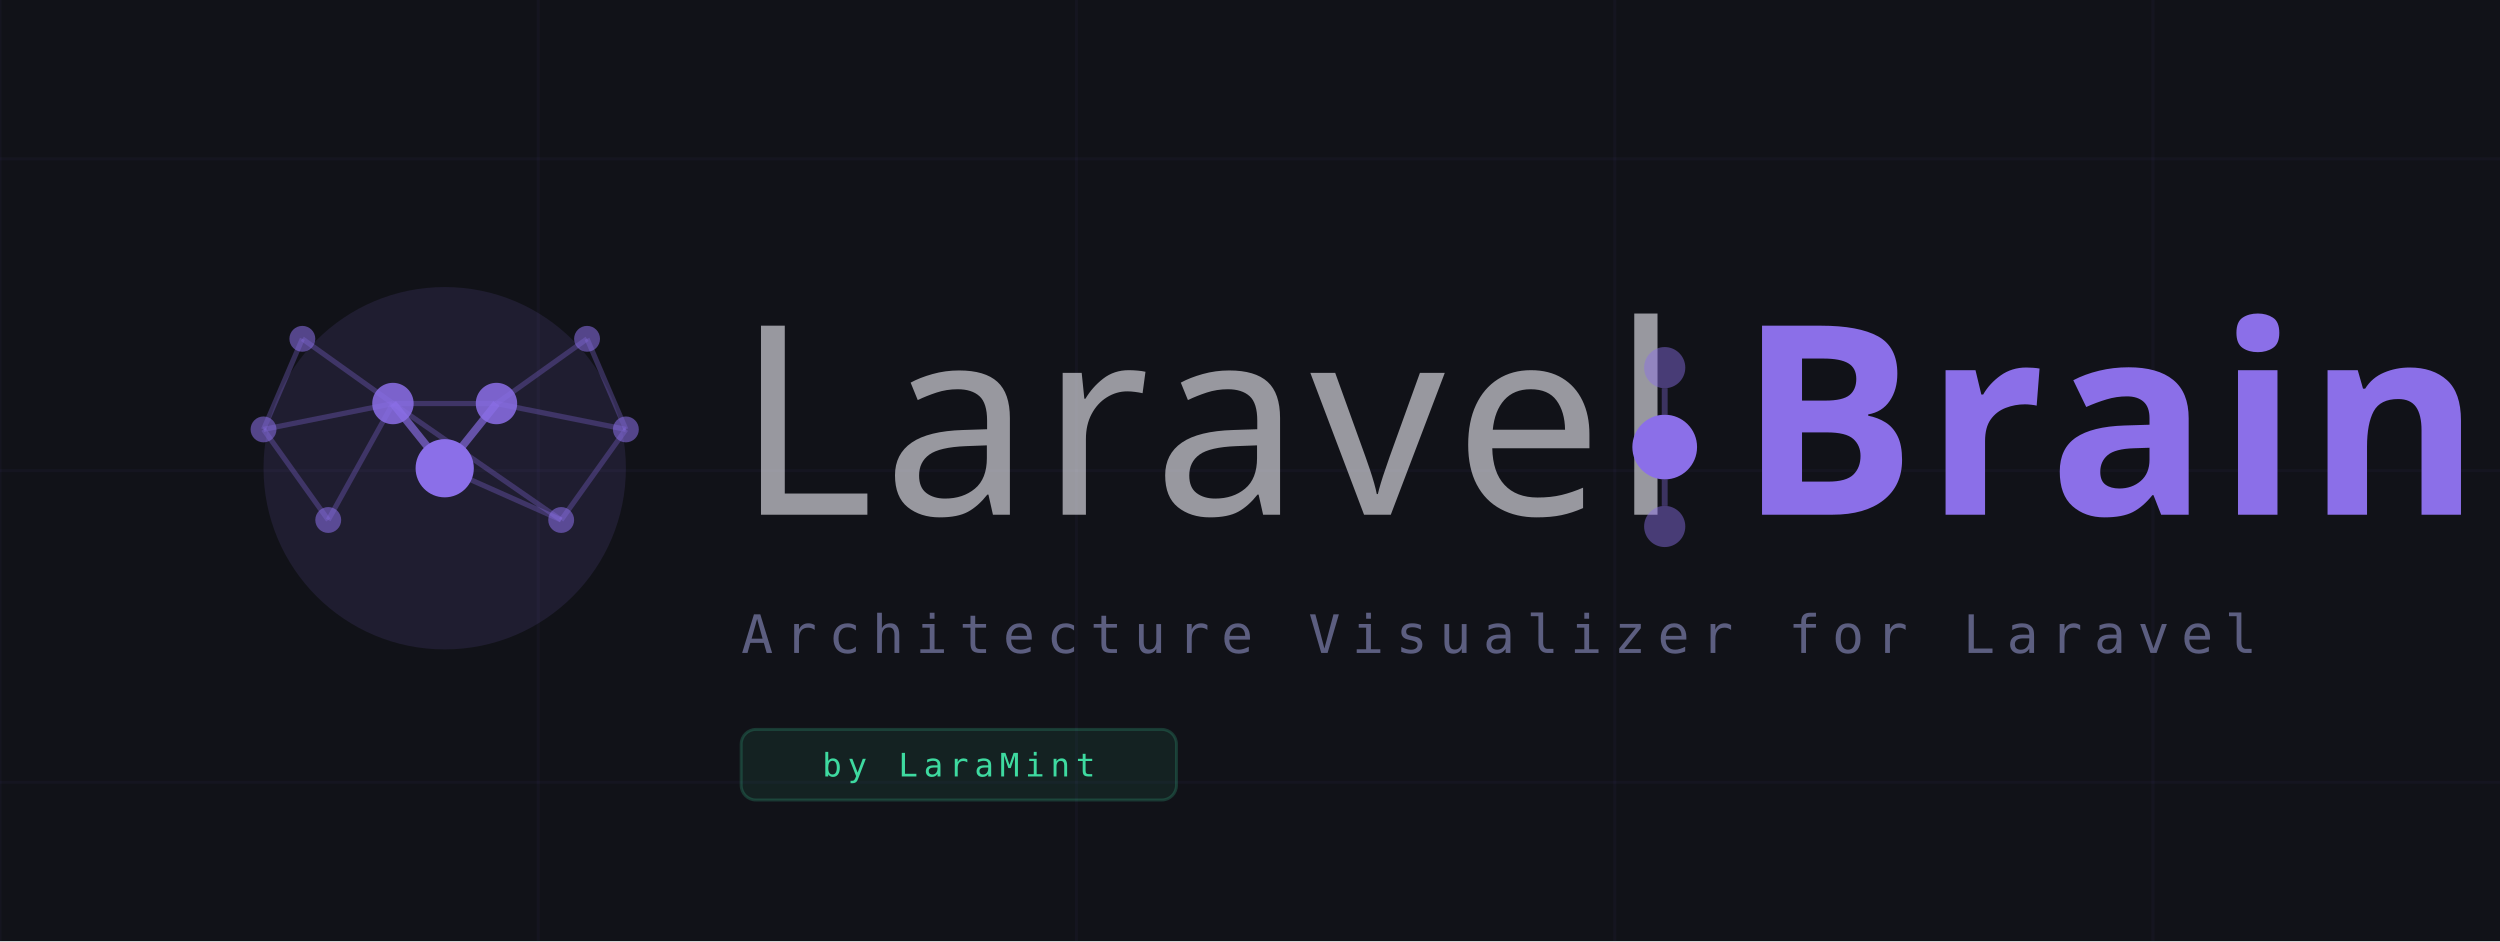
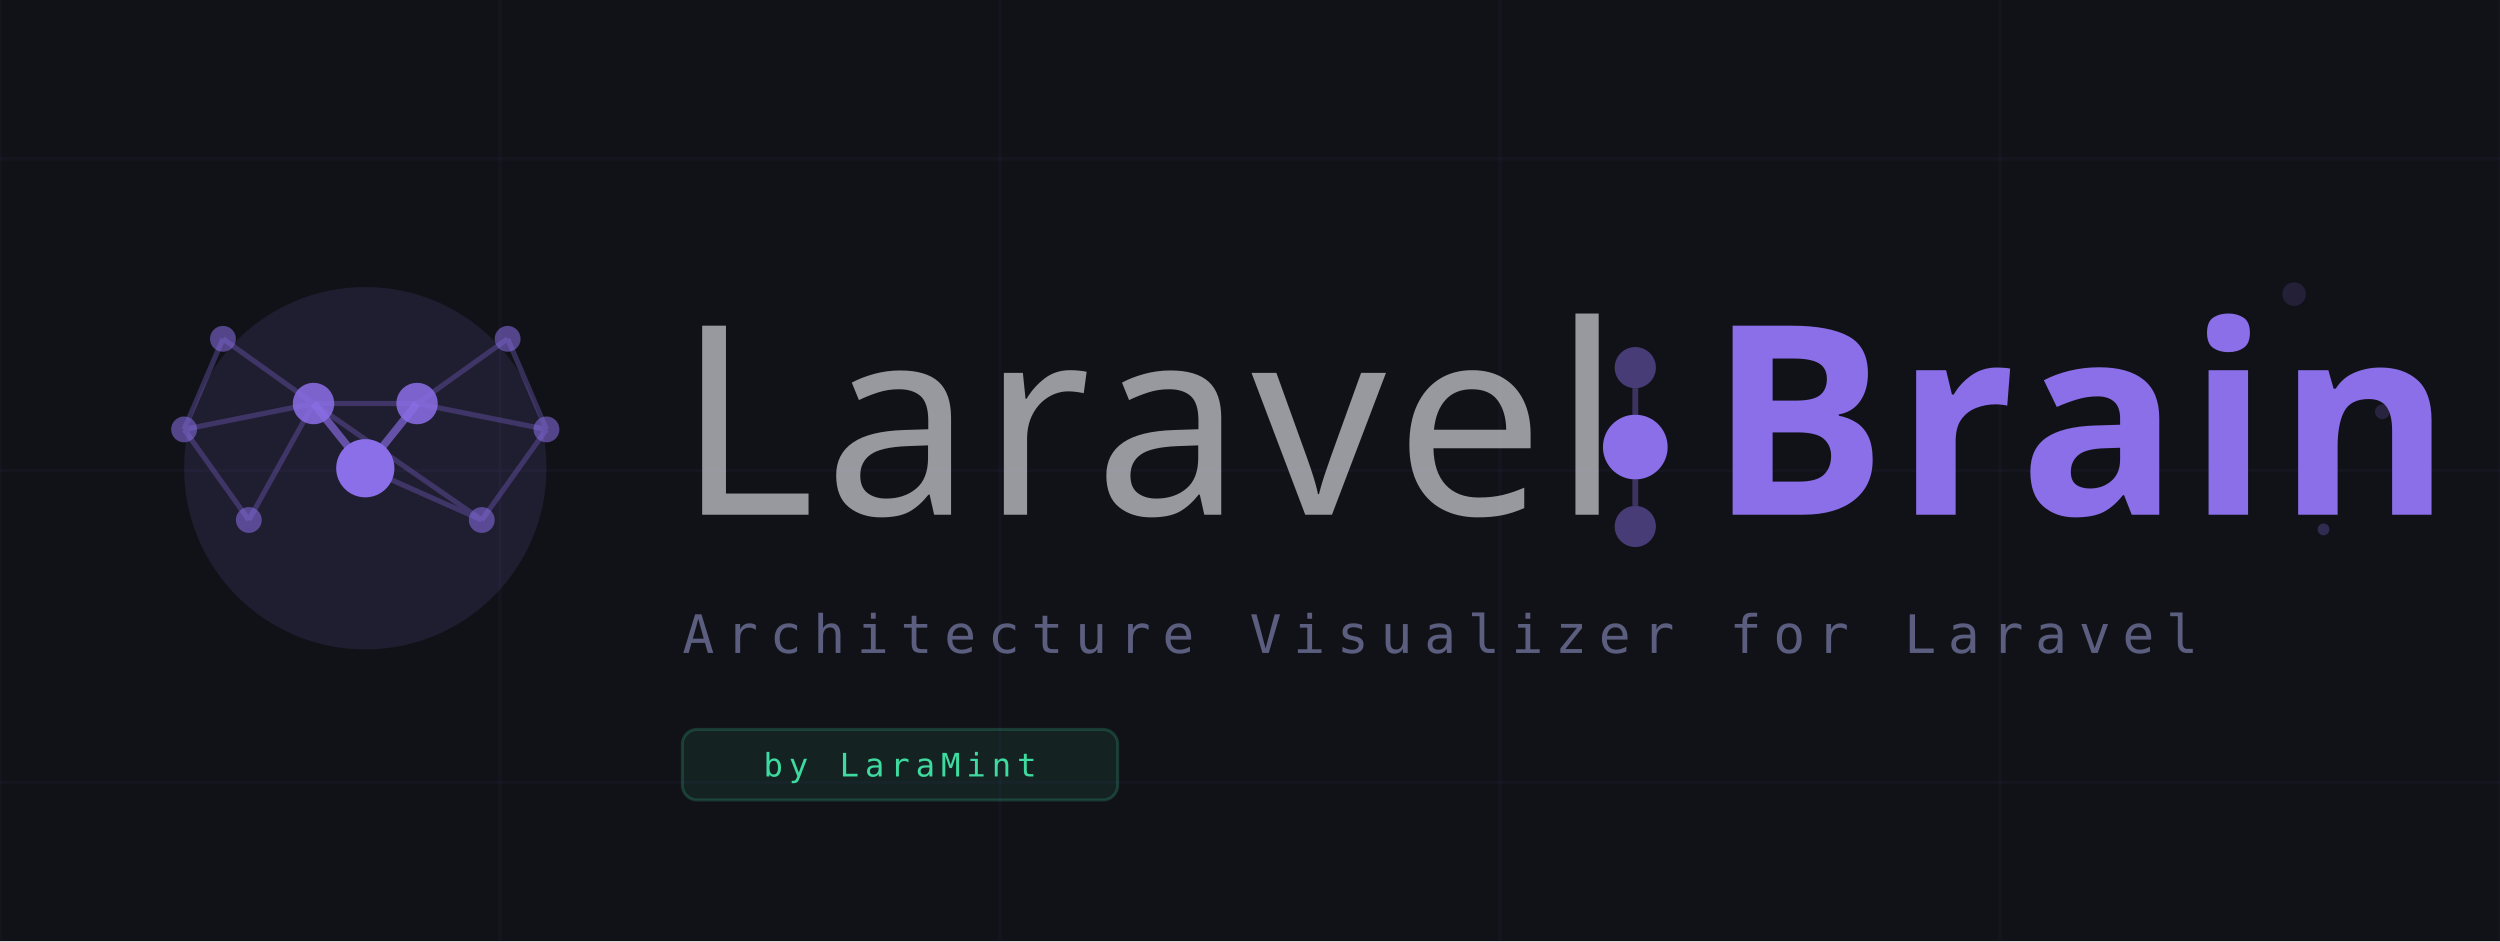
- <svg xmlns="http://www.w3.org/2000/svg" data-export="laravel-brain-readme-banner.svg" width="100%" viewBox="0 0 850 320" fill="none" data-om-id="jsx:/Inline Babel script:13827:246:9" style="display: block;">
-   <rect width="850" height="320" fill="#111218" data-om-id="jsx:/Inline Babel script:13965:247:11" />
-   <line x1="0" y1="0" x2="0" y2="320" stroke="#8B6FE8" stroke-opacity="0.04" stroke-width="1" data-om-id="jsx:/Inline Babel script:14083:249:37" />
-   <line x1="183" y1="0" x2="183" y2="320" stroke="#8B6FE8" stroke-opacity="0.04" stroke-width="1" data-om-id="jsx:/Inline Babel script:14083:249:37" />
-   <line x1="366" y1="0" x2="366" y2="320" stroke="#8B6FE8" stroke-opacity="0.04" stroke-width="1" data-om-id="jsx:/Inline Babel script:14083:249:37" />
-   <line x1="549" y1="0" x2="549" y2="320" stroke="#8B6FE8" stroke-opacity="0.04" stroke-width="1" data-om-id="jsx:/Inline Babel script:14083:249:37" />
-   <line x1="732" y1="0" x2="732" y2="320" stroke="#8B6FE8" stroke-opacity="0.04" stroke-width="1" data-om-id="jsx:/Inline Babel script:14083:249:37" />
-   <line x1="915" y1="0" x2="915" y2="320" stroke="#8B6FE8" stroke-opacity="0.04" stroke-width="1" data-om-id="jsx:/Inline Babel script:14083:249:37" />
-   <line x1="1098" y1="0" x2="1098" y2="320" stroke="#8B6FE8" stroke-opacity="0.04" stroke-width="1" data-om-id="jsx:/Inline Babel script:14083:249:37" />
-   <line x1="1281" y1="0" x2="1281" y2="320" stroke="#8B6FE8" stroke-opacity="0.04" stroke-width="1" data-om-id="jsx:/Inline Babel script:14083:249:37" />
-   <line x1="0" y1="54" x2="1280" y2="54" stroke="#8B6FE8" stroke-opacity="0.04" stroke-width="1" data-om-id="jsx:/Inline Babel script:14221:250:27" />
-   <line x1="0" y1="160" x2="1280" y2="160" stroke="#8B6FE8" stroke-opacity="0.04" stroke-width="1" data-om-id="jsx:/Inline Babel script:14221:250:27" />
-   <line x1="0" y1="266" x2="1280" y2="266" stroke="#8B6FE8" stroke-opacity="0.04" stroke-width="1" data-om-id="jsx:/Inline Babel script:14221:250:27" />
-   <g transform="translate(72, 80) scale(2.2)" data-om-id="jsx:/Inline Babel script:14379:252:11">
-     <circle cx="36" cy="36" r="28" fill="#8B6FE8" opacity="0.12" data-om-id="jsx:/Inline Babel script:14436:253:13" />
-     <line x1="14" y1="16" x2="8" y2="30" stroke="#8B6FE8" stroke-width="0.8" opacity="0.3" data-om-id="jsx:/Inline Babel script:14703:257:22" />
-     <line x1="8" y1="30" x2="18" y2="44" stroke="#8B6FE8" stroke-width="0.8" opacity="0.3" data-om-id="jsx:/Inline Babel script:14703:257:22" />
-     <line x1="14" y1="16" x2="28" y2="26" stroke="#8B6FE8" stroke-width="0.8" opacity="0.3" data-om-id="jsx:/Inline Babel script:14703:257:22" />
-     <line x1="8" y1="30" x2="28" y2="26" stroke="#8B6FE8" stroke-width="0.8" opacity="0.3" data-om-id="jsx:/Inline Babel script:14703:257:22" />
-     <line x1="18" y1="44" x2="28" y2="26" stroke="#8B6FE8" stroke-width="0.8" opacity="0.3" data-om-id="jsx:/Inline Babel script:14703:257:22" />
-     <line x1="28" y1="26" x2="36" y2="36" stroke="#8B6FE8" stroke-width="1.2" opacity="0.65" data-om-id="jsx:/Inline Babel script:14703:257:22" />
-     <line x1="28" y1="26" x2="44" y2="26" stroke="#8B6FE8" stroke-width="0.8" opacity="0.3" data-om-id="jsx:/Inline Babel script:14703:257:22" />
-     <line x1="36" y1="36" x2="44" y2="26" stroke="#8B6FE8" stroke-width="1.2" opacity="0.65" data-om-id="jsx:/Inline Babel script:14703:257:22" />
-     <line x1="36" y1="36" x2="54" y2="44" stroke="#8B6FE8" stroke-width="0.8" opacity="0.3" data-om-id="jsx:/Inline Babel script:14703:257:22" />
-     <line x1="44" y1="26" x2="58" y2="16" stroke="#8B6FE8" stroke-width="0.8" opacity="0.3" data-om-id="jsx:/Inline Babel script:14703:257:22" />
-     <line x1="44" y1="26" x2="64" y2="30" stroke="#8B6FE8" stroke-width="0.8" opacity="0.3" data-om-id="jsx:/Inline Babel script:14703:257:22" />
-     <line x1="58" y1="16" x2="64" y2="30" stroke="#8B6FE8" stroke-width="0.8" opacity="0.3" data-om-id="jsx:/Inline Babel script:14703:257:22" />
-     <line x1="64" y1="30" x2="54" y2="44" stroke="#8B6FE8" stroke-width="0.8" opacity="0.3" data-om-id="jsx:/Inline Babel script:14703:257:22" />
-     <line x1="54" y1="44" x2="28" y2="26" stroke="#8B6FE8" stroke-width="0.8" opacity="0.3" data-om-id="jsx:/Inline Babel script:14703:257:22" />
-     <circle cx="14" cy="16" r="2" fill="#8B6FE8" opacity="0.55" data-om-id="jsx:/Inline Babel script:14976:261:22" />
-     <circle cx="8" cy="30" r="2" fill="#8B6FE8" opacity="0.55" data-om-id="jsx:/Inline Babel script:14976:261:22" />
-     <circle cx="18" cy="44" r="2" fill="#8B6FE8" opacity="0.55" data-om-id="jsx:/Inline Babel script:14976:261:22" />
-     <circle cx="28" cy="26" r="3.2" fill="#8B6FE8" opacity="0.85" data-om-id="jsx:/Inline Babel script:14976:261:22" />
-     <circle cx="36" cy="36" r="4.5" fill="#8B6FE8" opacity="1" data-om-id="jsx:/Inline Babel script:14976:261:22" />
-     <circle cx="44" cy="26" r="3.2" fill="#8B6FE8" opacity="0.85" data-om-id="jsx:/Inline Babel script:14976:261:22" />
-     <circle cx="58" cy="16" r="2" fill="#8B6FE8" opacity="0.55" data-om-id="jsx:/Inline Babel script:14976:261:22" />
-     <circle cx="64" cy="30" r="2" fill="#8B6FE8" opacity="0.55" data-om-id="jsx:/Inline Babel script:14976:261:22" />
-     <circle cx="54" cy="44" r="2" fill="#8B6FE8" opacity="0.55" data-om-id="jsx:/Inline Babel script:14976:261:22" />
+ <svg xmlns="http://www.w3.org/2000/svg" width="850" height="320" viewBox="0 0 850 320" fill="none">
+   <rect width="850" height="320" fill="#111218" />
+   <g stroke="#8B6FE8" stroke-opacity="0.04" stroke-width="1">
+     <line x1="0" y1="0" x2="0" y2="320" />
+     <line x1="170" y1="0" x2="170" y2="320" />
+     <line x1="340" y1="0" x2="340" y2="320" />
+     <line x1="510" y1="0" x2="510" y2="320" />
+     <line x1="680" y1="0" x2="680" y2="320" />
+     <line x1="850" y1="0" x2="850" y2="320" />
  </g>
-   <text x="250" y="175" font-family="Space Grotesk, sans-serif" font-weight="300" font-size="90" fill="#F2F2F8" fill-opacity="0.6" letter-spacing="3" data-om-id="jsx:/Inline Babel script:15153:265:11">Laravel</text>
-   <circle cx="566" cy="125" r="7" fill="#8B6FE8" opacity="0.45" data-om-id="jsx:/Inline Babel script:15358:267:11" />
-   <circle cx="566" cy="152" r="11" fill="#8B6FE8" data-om-id="jsx:/Inline Babel script:15436:268:11" />
-   <circle cx="566" cy="179" r="7" fill="#8B6FE8" opacity="0.45" data-om-id="jsx:/Inline Babel script:15499:269:11" />
-   <line x1="566" y1="132" x2="566" y2="141" stroke="#8B6FE8" stroke-width="2" opacity="0.35" data-om-id="jsx:/Inline Babel script:15577:270:11" />
-   <line x1="566" y1="163" x2="566" y2="172" stroke="#8B6FE8" stroke-width="2" opacity="0.35" data-om-id="jsx:/Inline Babel script:15681:271:11" />
-   <text x="591" y="175" font-family="Space Grotesk, sans-serif" font-weight="700" font-size="90" fill="#8B6FE8" letter-spacing="3" data-om-id="jsx:/Inline Babel script:15785:272:11">Brain</text>
-   <text x="252" y="222" font-family="Space Mono, monospace" font-size="18" fill="#5C5E80" letter-spacing="4" data-om-id="jsx:/Inline Babel script:15962:274:11">Architecture Visualizer for Laravel</text>
-   <rect x="252" y="248" width="148" height="24" rx="5" fill="#3EDAA0" fill-opacity="0.08" stroke="#3EDAA0" stroke-opacity="0.2" stroke-width="1" data-om-id="jsx:/Inline Babel script:16151:276:11" />
-   <text x="326" y="264" text-anchor="middle" font-family="Space Mono, monospace" font-size="11" fill="#3EDAA0" letter-spacing="2" data-om-id="jsx:/Inline Babel script:16303:277:11">by LaraMint</text>
-   <circle cx="1140" cy="100" r="4" fill="#8B6FE8" opacity="0.15" data-om-id="jsx:/Inline Babel script:16599:280:13" />
-   <circle cx="1180" cy="140" r="2.5" fill="#8B6FE8" opacity="0.19" data-om-id="jsx:/Inline Babel script:16599:280:13" />
-   <circle cx="1210" cy="90" r="3" fill="#8B6FE8" opacity="0.23" data-om-id="jsx:/Inline Babel script:16599:280:13" />
-   <circle cx="1160" cy="180" r="2" fill="#8B6FE8" opacity="0.27" data-om-id="jsx:/Inline Babel script:16599:280:13" />
-   <circle cx="1200" cy="170" r="3.5" fill="#8B6FE8" opacity="0.31" data-om-id="jsx:/Inline Babel script:16599:280:13" />
+   <g stroke="#8B6FE8" stroke-opacity="0.04" stroke-width="1">
+     <line x1="0" y1="54" x2="850" y2="54" />
+     <line x1="0" y1="160" x2="850" y2="160" />
+     <line x1="0" y1="266" x2="850" y2="266" />
+   </g>
+   <g transform="translate(45, 80) scale(2.2)">
+     <circle cx="36" cy="36" r="28" fill="#8B6FE8" opacity="0.12" />
+     <g stroke="#8B6FE8" stroke-width="0.8" opacity="0.3">
+       <line x1="14" y1="16" x2="8" y2="30" />
+       <line x1="8" y1="30" x2="18" y2="44" />
+       <line x1="14" y1="16" x2="28" y2="26" />
+       <line x1="8" y1="30" x2="28" y2="26" />
+       <line x1="18" y1="44" x2="28" y2="26" />
+       <line x1="28" y1="26" x2="44" y2="26" />
+       <line x1="36" y1="36" x2="54" y2="44" />
+       <line x1="44" y1="26" x2="58" y2="16" />
+       <line x1="44" y1="26" x2="64" y2="30" />
+       <line x1="58" y1="16" x2="64" y2="30" />
+       <line x1="64" y1="30" x2="54" y2="44" />
+       <line x1="54" y1="44" x2="28" y2="26" />
+     </g>
+     <line x1="28" y1="26" x2="36" y2="36" stroke="#8B6FE8" stroke-width="1.2" opacity="0.65" />
+     <line x1="36" y1="36" x2="44" y2="26" stroke="#8B6FE8" stroke-width="1.2" opacity="0.65" />
+     <g fill="#8B6FE8">
+       <circle cx="14" cy="16" r="2" opacity="0.55" />
+       <circle cx="8" cy="30" r="2" opacity="0.55" />
+       <circle cx="18" cy="44" r="2" opacity="0.55" />
+       <circle cx="28" cy="26" r="3.2" opacity="0.85" />
+       <circle cx="36" cy="36" r="4.5" opacity="1" />
+       <circle cx="44" cy="26" r="3.2" opacity="0.85" />
+       <circle cx="58" cy="16" r="2" opacity="0.55" />
+       <circle cx="64" cy="30" r="2" opacity="0.55" />
+       <circle cx="54" cy="44" r="2" opacity="0.55" />
+     </g>
+   </g>
+   <text x="230" y="175" font-family="Space Grotesk, sans-serif" font-weight="300" font-size="90" fill="#F2F2F8" fill-opacity="0.6" letter-spacing="3">Laravel</text>
+   <g transform="translate(-10, 0)">
+     <circle cx="566" cy="125" r="7" fill="#8B6FE8" opacity="0.45" />
+     <circle cx="566" cy="152" r="11" fill="#8B6FE8" />
+     <circle cx="566" cy="179" r="7" fill="#8B6FE8" opacity="0.45" />
+     <line x1="566" y1="132" x2="566" y2="141" stroke="#8B6FE8" stroke-width="2" opacity="0.35" />
+     <line x1="566" y1="163" x2="566" y2="172" stroke="#8B6FE8" stroke-width="2" opacity="0.35" />
+   </g>
+   <text x="581" y="175" font-family="Space Grotesk, sans-serif" font-weight="700" font-size="90" fill="#8B6FE8" letter-spacing="3">Brain</text>
+   <text x="232" y="222" font-family="Space Mono, monospace" font-size="18" fill="#5C5E80" letter-spacing="4">Architecture Visualizer for Laravel</text>
+   <rect x="232" y="248" width="148" height="24" rx="5" fill="#3EDAA0" fill-opacity="0.08" stroke="#3EDAA0" stroke-opacity="0.2" stroke-width="1" />
+   <text x="306" y="264" text-anchor="middle" font-family="Space Mono, monospace" font-size="11" fill="#3EDAA0" letter-spacing="2">by LaraMint</text>
+   <g fill="#8B6FE8">
+     <circle cx="780" cy="100" r="4" opacity="0.15" />
+     <circle cx="810" cy="140" r="2.5" opacity="0.19" />
+     <circle cx="790" cy="180" r="2" opacity="0.27" />
+   </g>
</svg>
